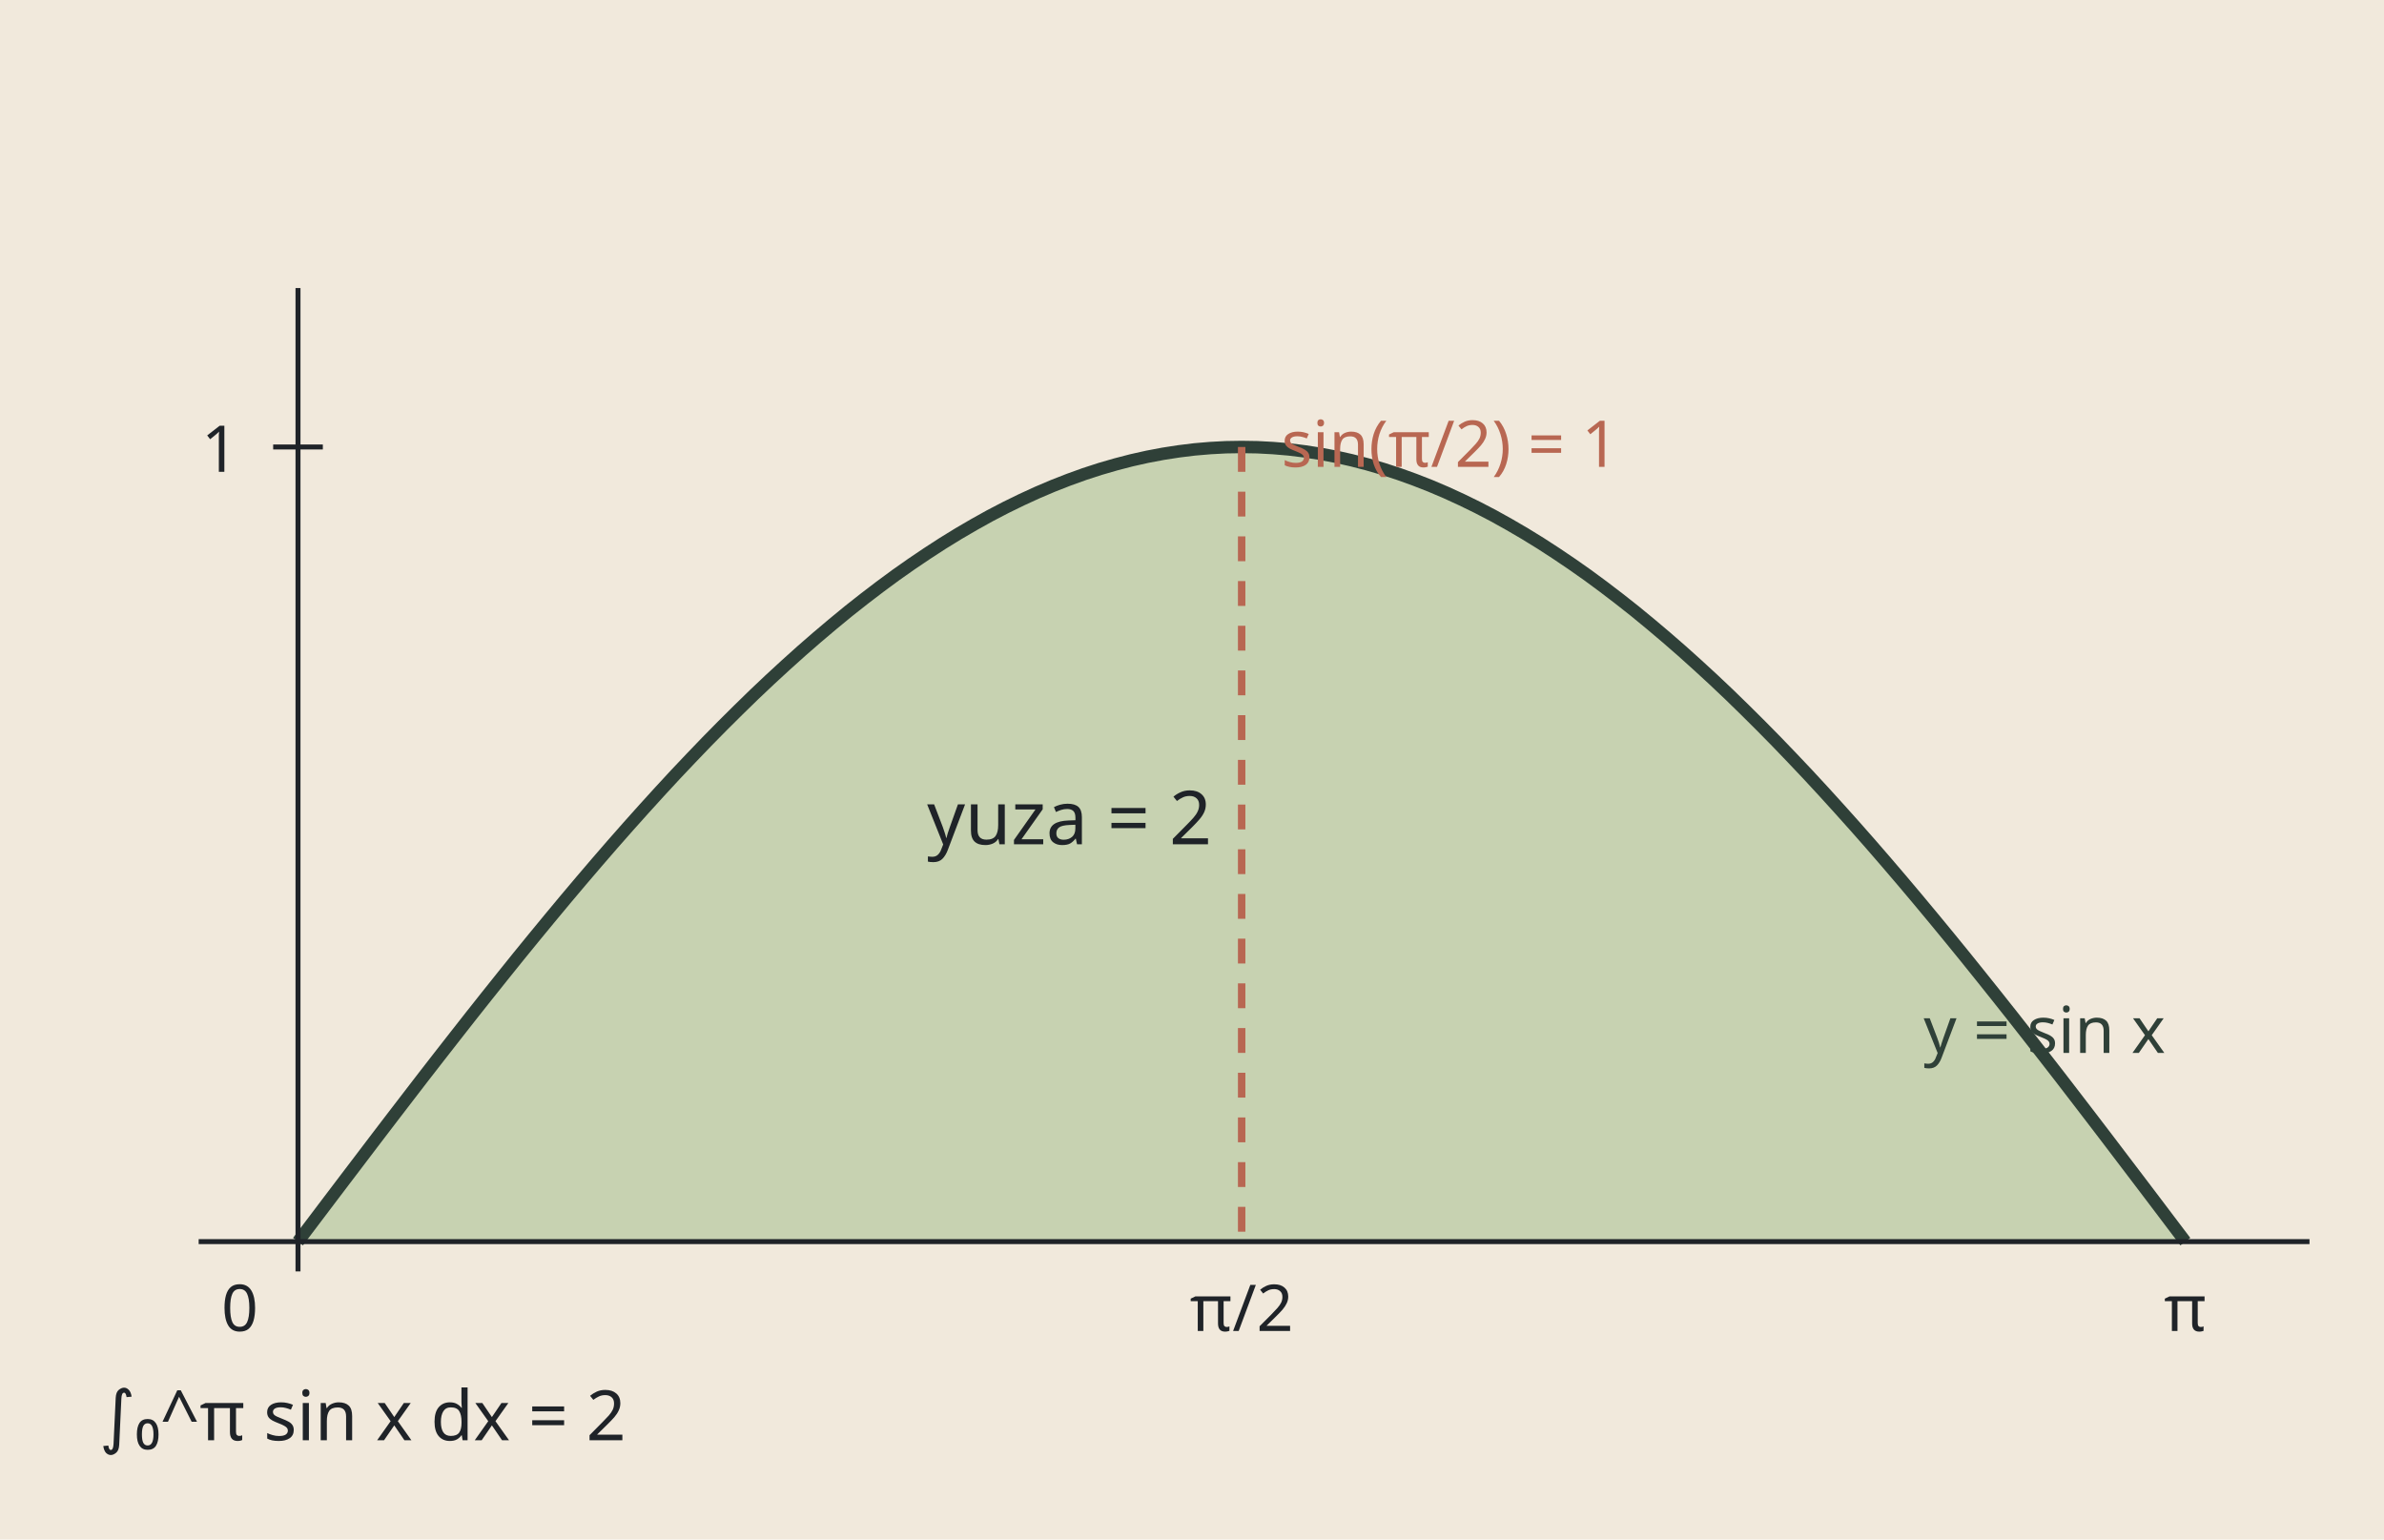
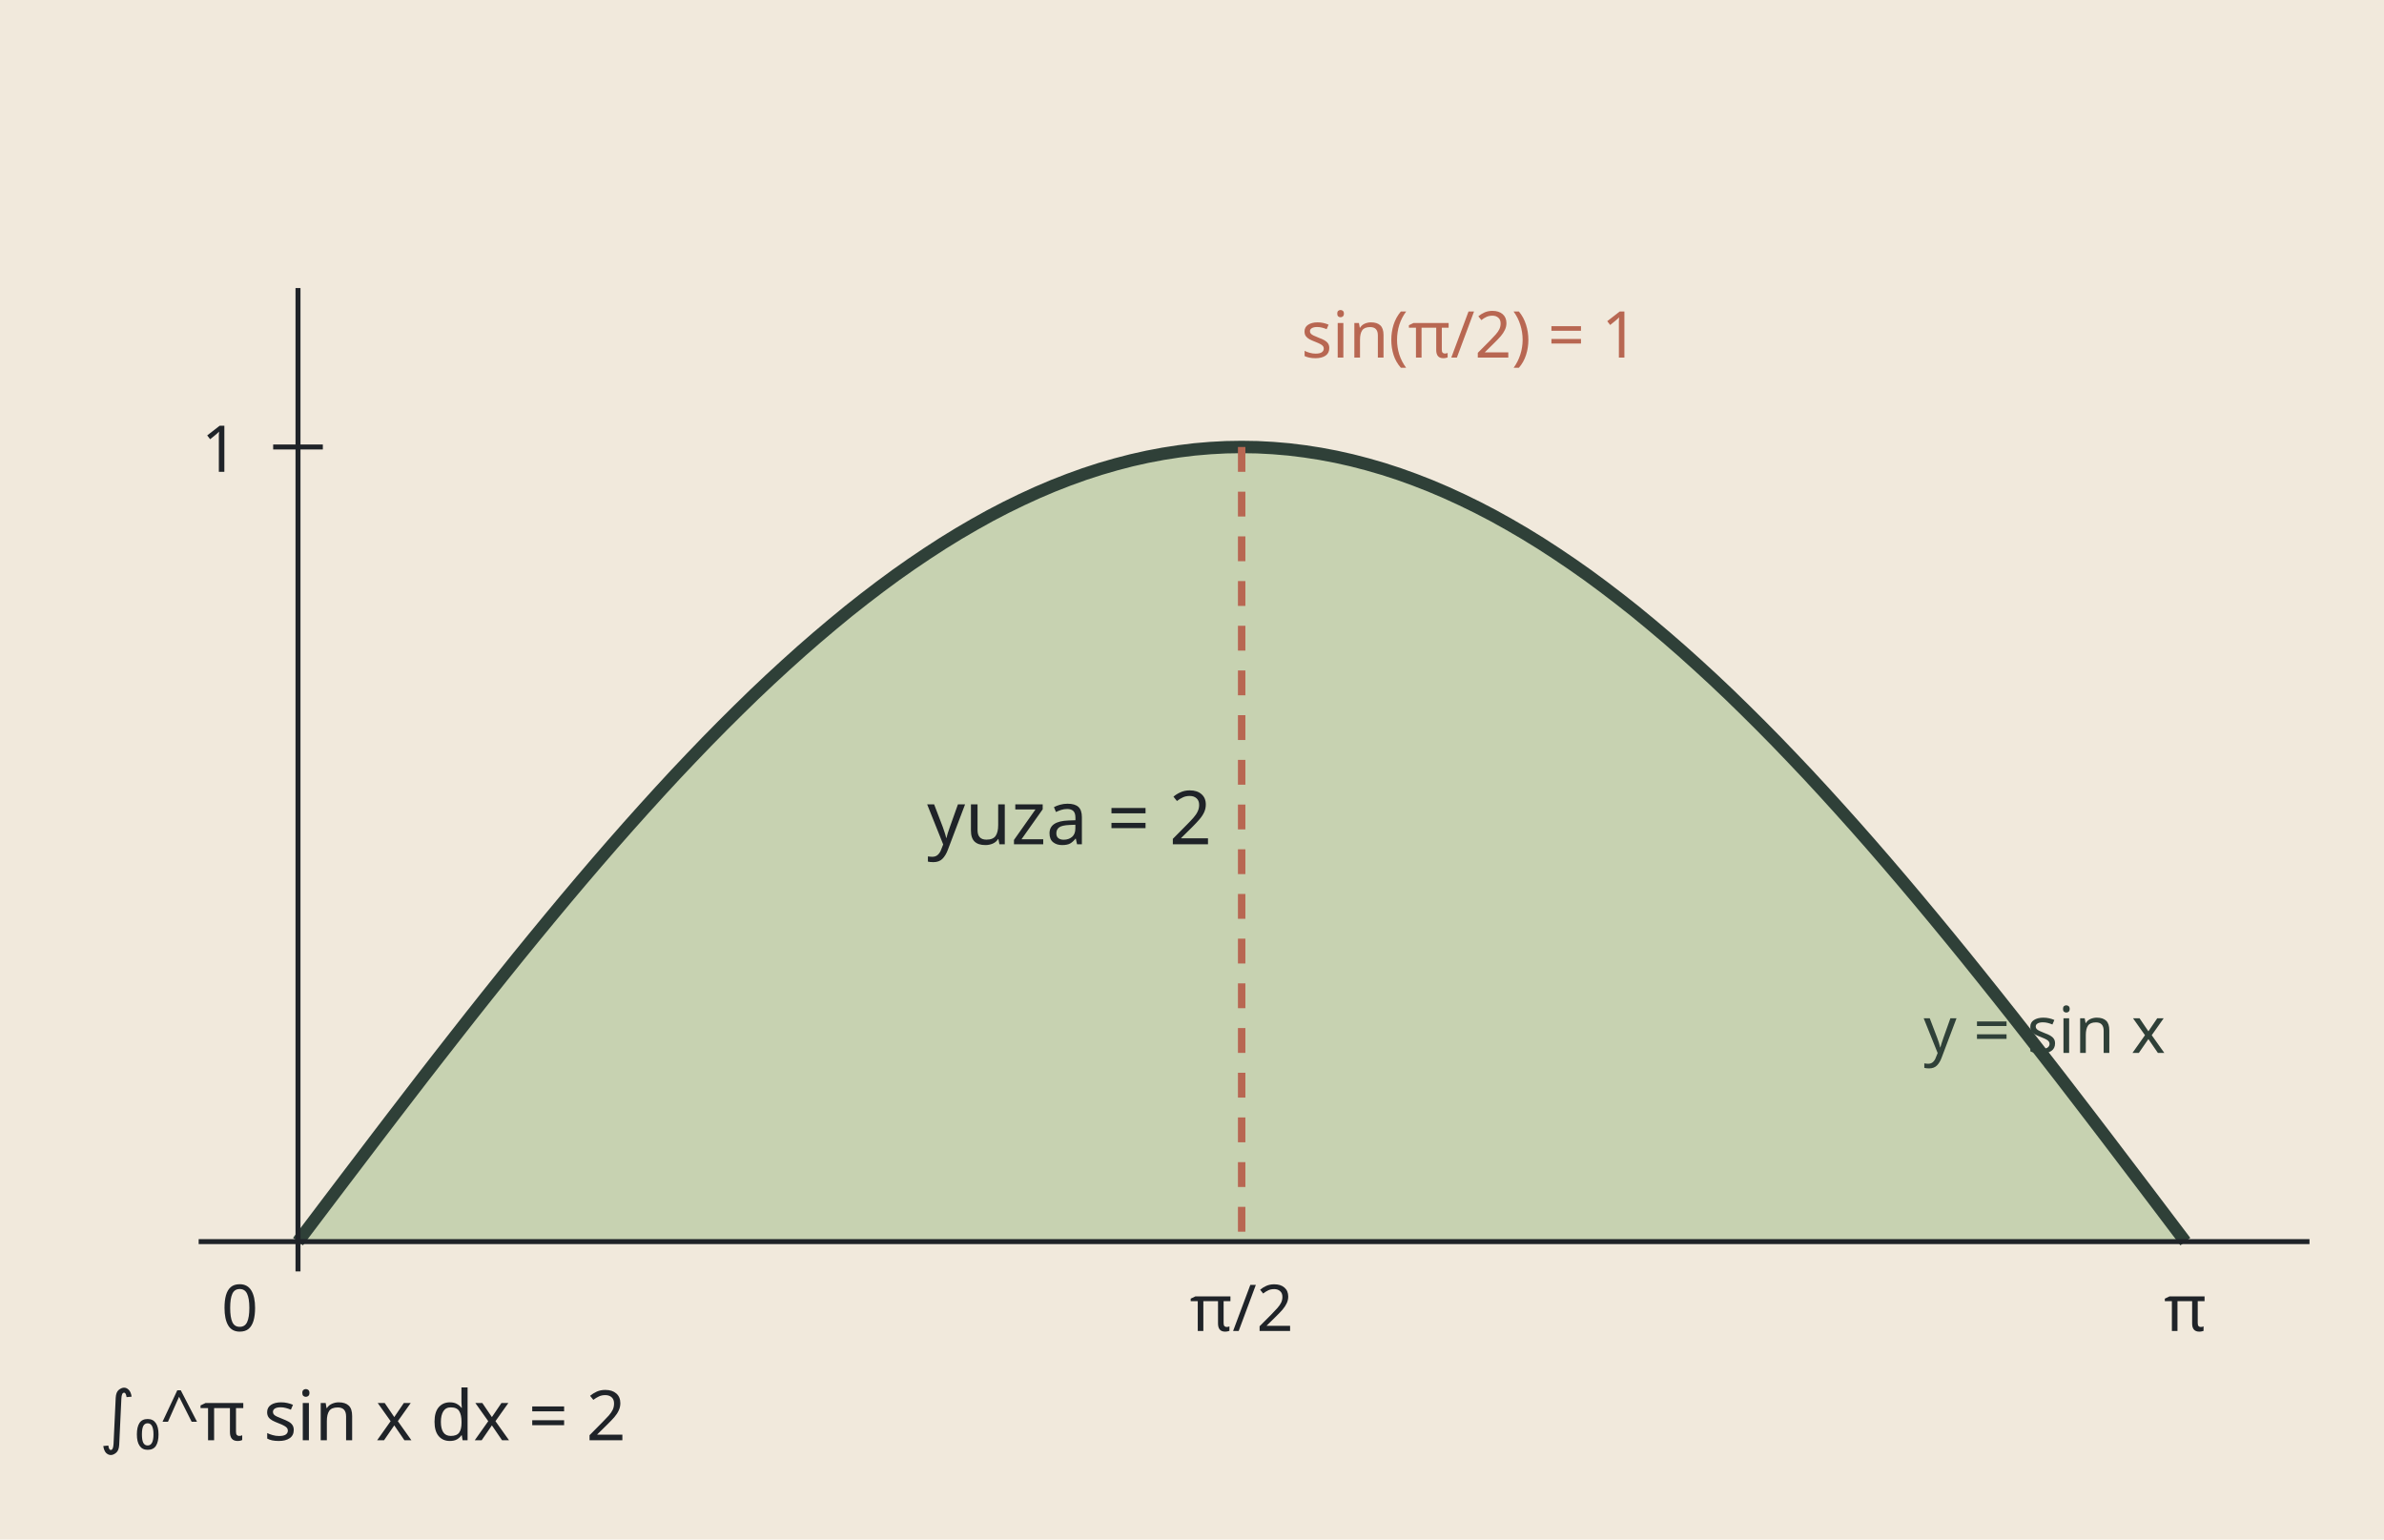
<svg xmlns="http://www.w3.org/2000/svg" viewBox="0 0 480 310" role="img" aria-labelledby="t2 d2">
  <rect width="480" height="310" fill="#F1E9DC" />
  <path d="M 60.00 250.00 L 60.00 250.00 L 63.17 245.81 L 66.33 241.63 L 69.50 237.45 L 72.67 233.28 L 75.83 229.12 L 79.00 224.97 L 82.17 220.84 L 85.33 216.73 L 88.50 212.65 L 91.67 208.59 L 94.83 204.56 L 98.00 200.56 L 101.17 196.59 L 104.33 192.66 L 107.50 188.77 L 110.67 184.92 L 113.83 181.12 L 117.00 177.36 L 120.17 173.65 L 123.33 170.00 L 126.50 166.40 L 129.67 162.86 L 132.83 159.38 L 136.00 155.95 L 139.17 152.60 L 142.33 149.31 L 145.50 146.09 L 148.67 142.94 L 151.83 139.86 L 155.00 136.86 L 158.17 133.94 L 161.33 131.10 L 164.50 128.34 L 167.67 125.66 L 170.83 123.06 L 174.00 120.56 L 177.17 118.14 L 180.33 115.81 L 183.50 113.58 L 186.67 111.44 L 189.83 109.39 L 193.00 107.44 L 196.17 105.59 L 199.33 103.83 L 202.50 102.18 L 205.67 100.63 L 208.83 99.18 L 212.00 97.83 L 215.17 96.59 L 218.33 95.45 L 221.50 94.42 L 224.67 93.50 L 227.83 92.68 L 231.00 91.97 L 234.17 91.37 L 237.33 90.88 L 240.50 90.49 L 243.67 90.22 L 246.83 90.05 L 250.00 90.00 L 253.17 90.05 L 256.33 90.22 L 259.50 90.49 L 262.67 90.88 L 265.83 91.37 L 269.00 91.97 L 272.17 92.68 L 275.33 93.50 L 278.50 94.42 L 281.67 95.45 L 284.83 96.59 L 288.00 97.83 L 291.17 99.18 L 294.33 100.63 L 297.50 102.18 L 300.67 103.83 L 303.83 105.59 L 307.00 107.44 L 310.17 109.39 L 313.33 111.44 L 316.50 113.58 L 319.67 115.81 L 322.83 118.14 L 326.00 120.56 L 329.17 123.06 L 332.33 125.66 L 335.50 128.34 L 338.67 131.10 L 341.83 133.94 L 345.00 136.86 L 348.17 139.86 L 351.33 142.94 L 354.50 146.09 L 357.67 149.31 L 360.83 152.60 L 364.00 155.95 L 367.17 159.38 L 370.33 162.86 L 373.50 166.40 L 376.67 170.00 L 379.83 173.65 L 383.00 177.36 L 386.17 181.12 L 389.33 184.92 L 392.50 188.77 L 395.67 192.66 L 398.83 196.59 L 402.00 200.56 L 405.17 204.56 L 408.33 208.59 L 411.50 212.65 L 414.67 216.73 L 417.83 220.84 L 421.00 224.97 L 424.17 229.12 L 427.33 233.28 L 430.50 237.45 L 433.67 241.63 L 436.83 245.81 L 440.00 250.00 L 440.00 250.00 Z" fill="#C7D2B1" stroke="none" />
  <path d="M 60.00 250.00 L 63.17 245.81 L 66.33 241.63 L 69.50 237.45 L 72.67 233.28 L 75.83 229.12 L 79.00 224.97 L 82.17 220.84 L 85.33 216.73 L 88.50 212.65 L 91.67 208.59 L 94.83 204.56 L 98.00 200.56 L 101.17 196.59 L 104.33 192.66 L 107.50 188.77 L 110.67 184.92 L 113.83 181.12 L 117.00 177.36 L 120.17 173.65 L 123.33 170.00 L 126.50 166.40 L 129.67 162.86 L 132.83 159.38 L 136.00 155.95 L 139.17 152.60 L 142.33 149.31 L 145.50 146.09 L 148.67 142.94 L 151.83 139.86 L 155.00 136.86 L 158.17 133.94 L 161.33 131.10 L 164.50 128.34 L 167.67 125.66 L 170.83 123.06 L 174.00 120.56 L 177.17 118.14 L 180.33 115.81 L 183.50 113.58 L 186.67 111.44 L 189.83 109.39 L 193.00 107.44 L 196.17 105.59 L 199.33 103.83 L 202.50 102.18 L 205.67 100.63 L 208.83 99.18 L 212.00 97.83 L 215.17 96.59 L 218.33 95.45 L 221.50 94.42 L 224.67 93.50 L 227.83 92.68 L 231.00 91.97 L 234.17 91.37 L 237.33 90.88 L 240.50 90.49 L 243.67 90.22 L 246.83 90.05 L 250.00 90.00 L 253.17 90.05 L 256.33 90.22 L 259.50 90.49 L 262.67 90.88 L 265.83 91.37 L 269.00 91.97 L 272.17 92.68 L 275.33 93.50 L 278.50 94.42 L 281.67 95.45 L 284.83 96.59 L 288.00 97.83 L 291.17 99.18 L 294.33 100.63 L 297.50 102.18 L 300.67 103.83 L 303.83 105.59 L 307.00 107.44 L 310.17 109.39 L 313.33 111.44 L 316.50 113.58 L 319.67 115.81 L 322.83 118.14 L 326.00 120.56 L 329.17 123.06 L 332.33 125.66 L 335.50 128.34 L 338.67 131.10 L 341.83 133.94 L 345.00 136.86 L 348.17 139.86 L 351.33 142.94 L 354.50 146.09 L 357.67 149.31 L 360.83 152.60 L 364.00 155.95 L 367.17 159.38 L 370.33 162.86 L 373.50 166.40 L 376.67 170.00 L 379.83 173.65 L 383.00 177.36 L 386.17 181.12 L 389.33 184.92 L 392.50 188.77 L 395.67 192.66 L 398.83 196.59 L 402.00 200.56 L 405.17 204.56 L 408.33 208.59 L 411.50 212.65 L 414.67 216.73 L 417.83 220.84 L 421.00 224.97 L 424.17 229.12 L 427.33 233.28 L 430.50 237.45 L 433.67 241.63 L 436.83 245.81 L 440.00 250.00" fill="none" stroke="#2F4038" stroke-width="2.5" />
  <line x1="40" y1="250" x2="465" y2="250" stroke="#1F2328" stroke-width="1" />
  <line x1="60" y1="58.00" x2="60" y2="256" stroke="#1F2328" stroke-width="1" />
  <line x1="250.00" y1="90.00" x2="250.00" y2="250" stroke="#B86752" stroke-width="1.5" stroke-dasharray="5 4" />
  <line x1="55" y1="90.00" x2="65" y2="90.00" stroke="#1F2328" stroke-width="1" />
  <text x="48" y="95.00" text-anchor="end" font-family="sans-serif" font-size="13" fill="#1F2328">1</text>
  <text x="52" y="268" text-anchor="end" font-family="sans-serif" font-size="13" fill="#1F2328">0</text>
  <text x="250.00" y="268" text-anchor="middle" font-family="sans-serif" font-size="13" fill="#1F2328">π/2</text>
  <text x="440.00" y="268" text-anchor="middle" font-family="sans-serif" font-size="13" fill="#1F2328">π</text>
-   <text x="258.00" y="94.00" font-family="sans-serif" font-size="13" fill="#B86752">sin(π/2) = 1</text>
+   <text x="262.00" y="72.00" font-family="sans-serif" font-size="13" fill="#B86752">sin(π/2) = 1</text>
  <text x="436.00" y="212.00" text-anchor="end" font-family="sans-serif" font-size="13" fill="#2F4038">y = sin x</text>
  <text x="244.00" y="170.00" text-anchor="end" font-family="sans-serif" font-size="15" fill="#1F2328">yuza = 2</text>
  <text x="20" y="290" font-family="sans-serif" font-size="14" fill="#1F2328">∫₀^π sin x dx = 2</text>
</svg>
